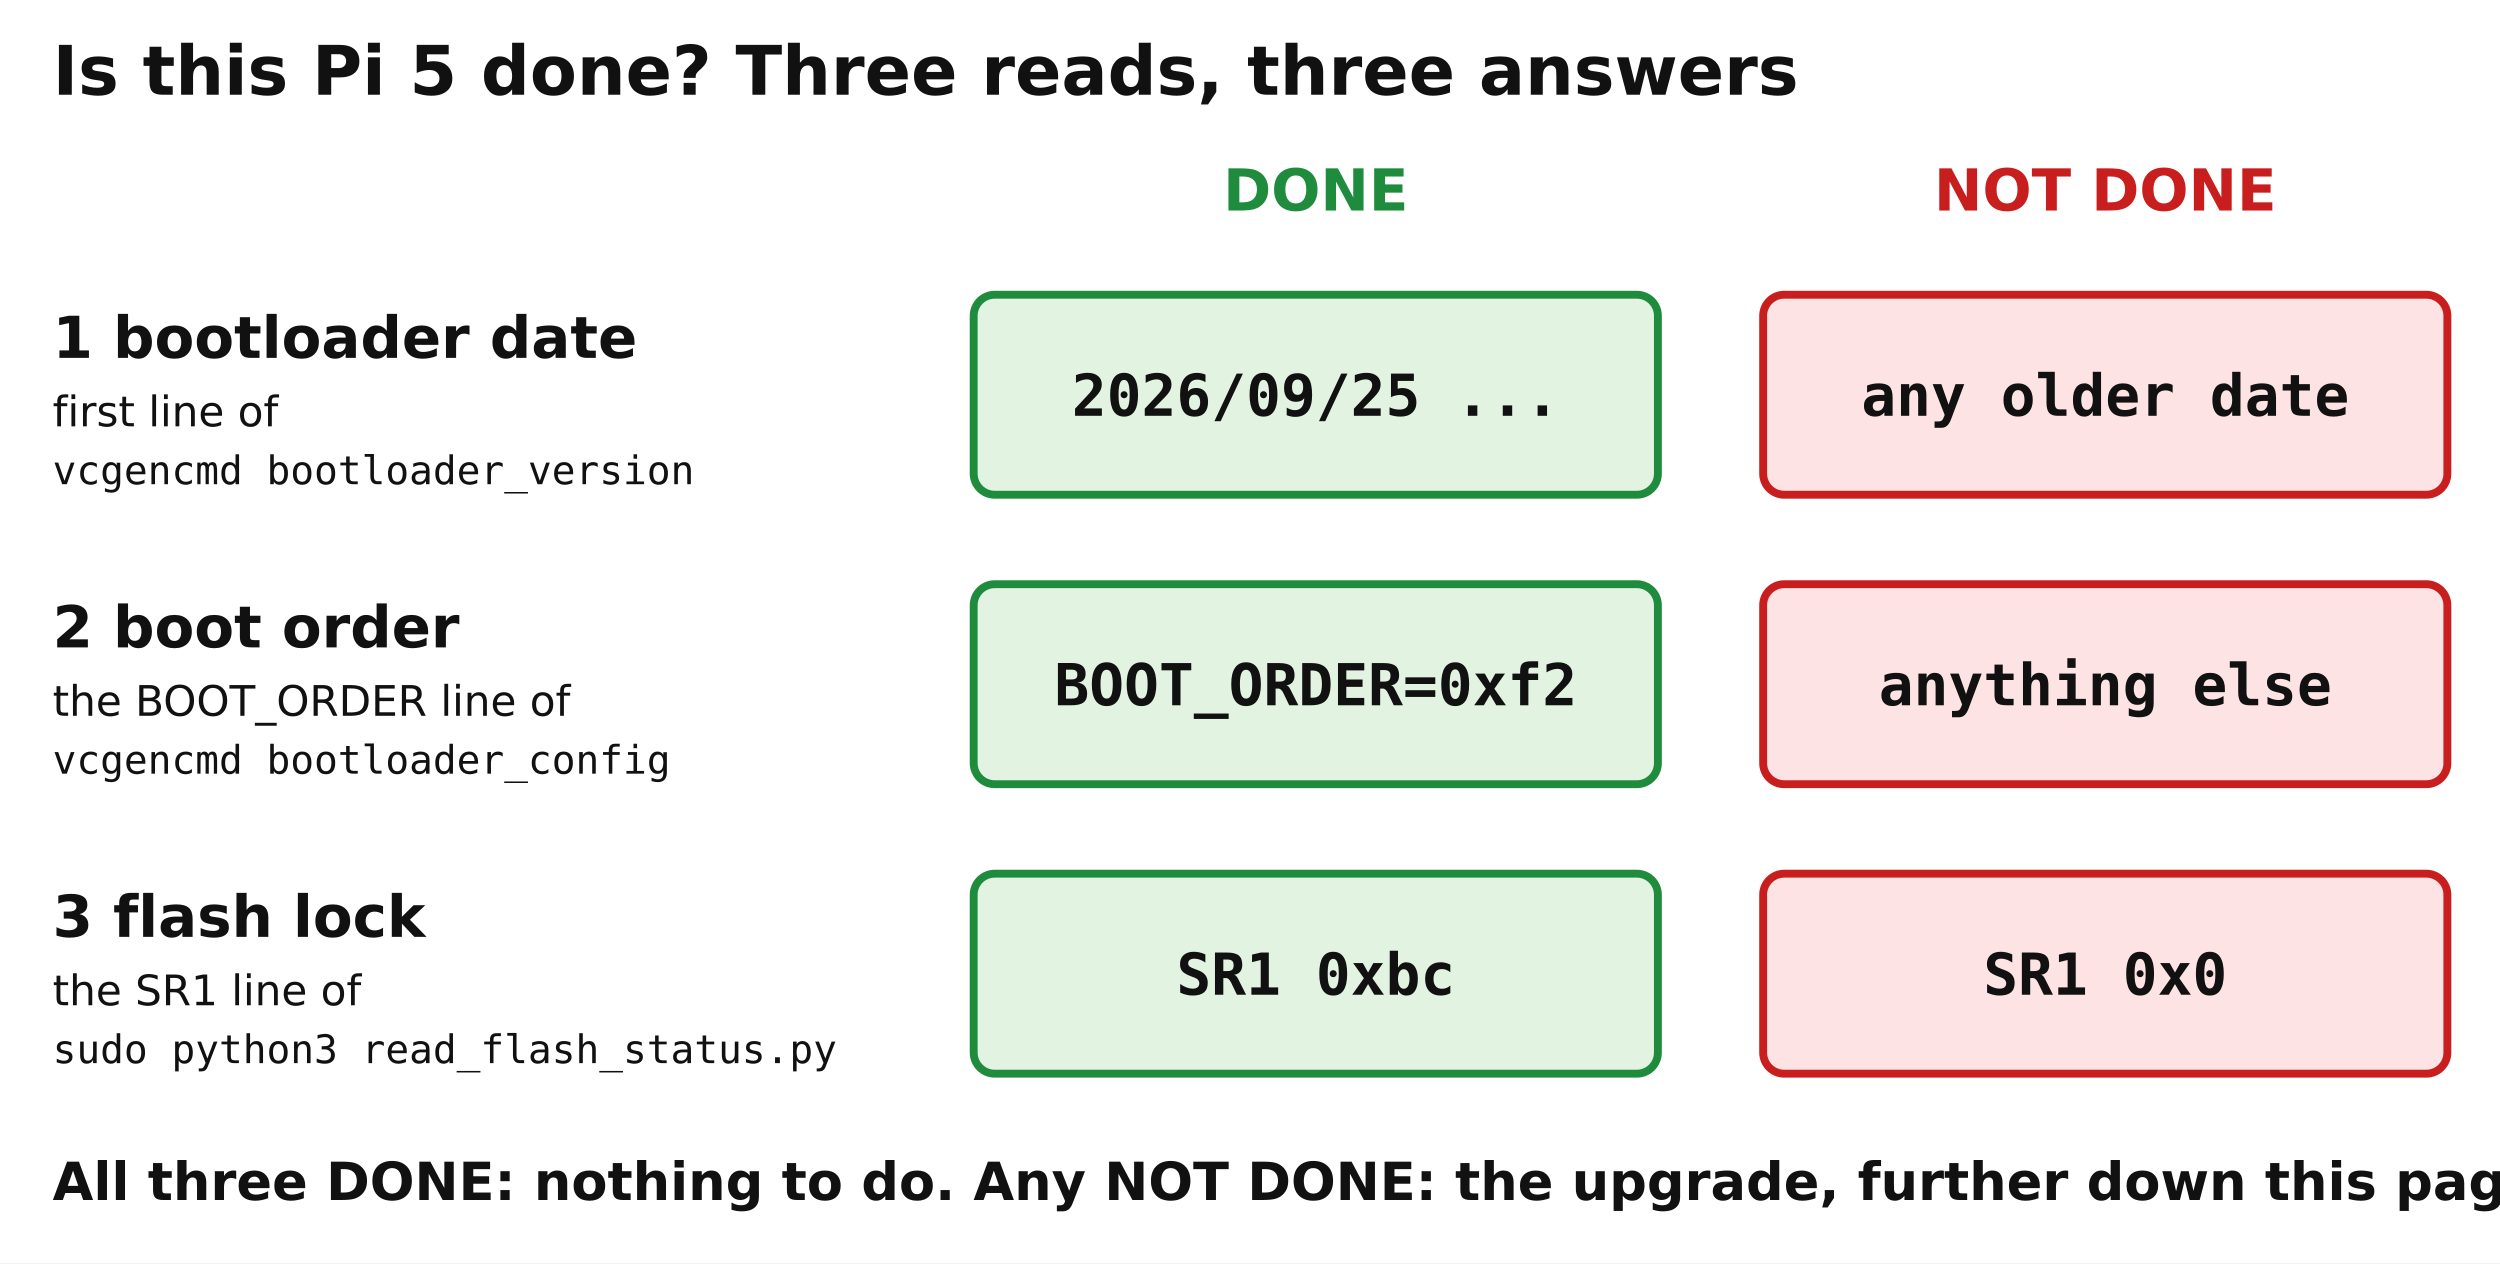
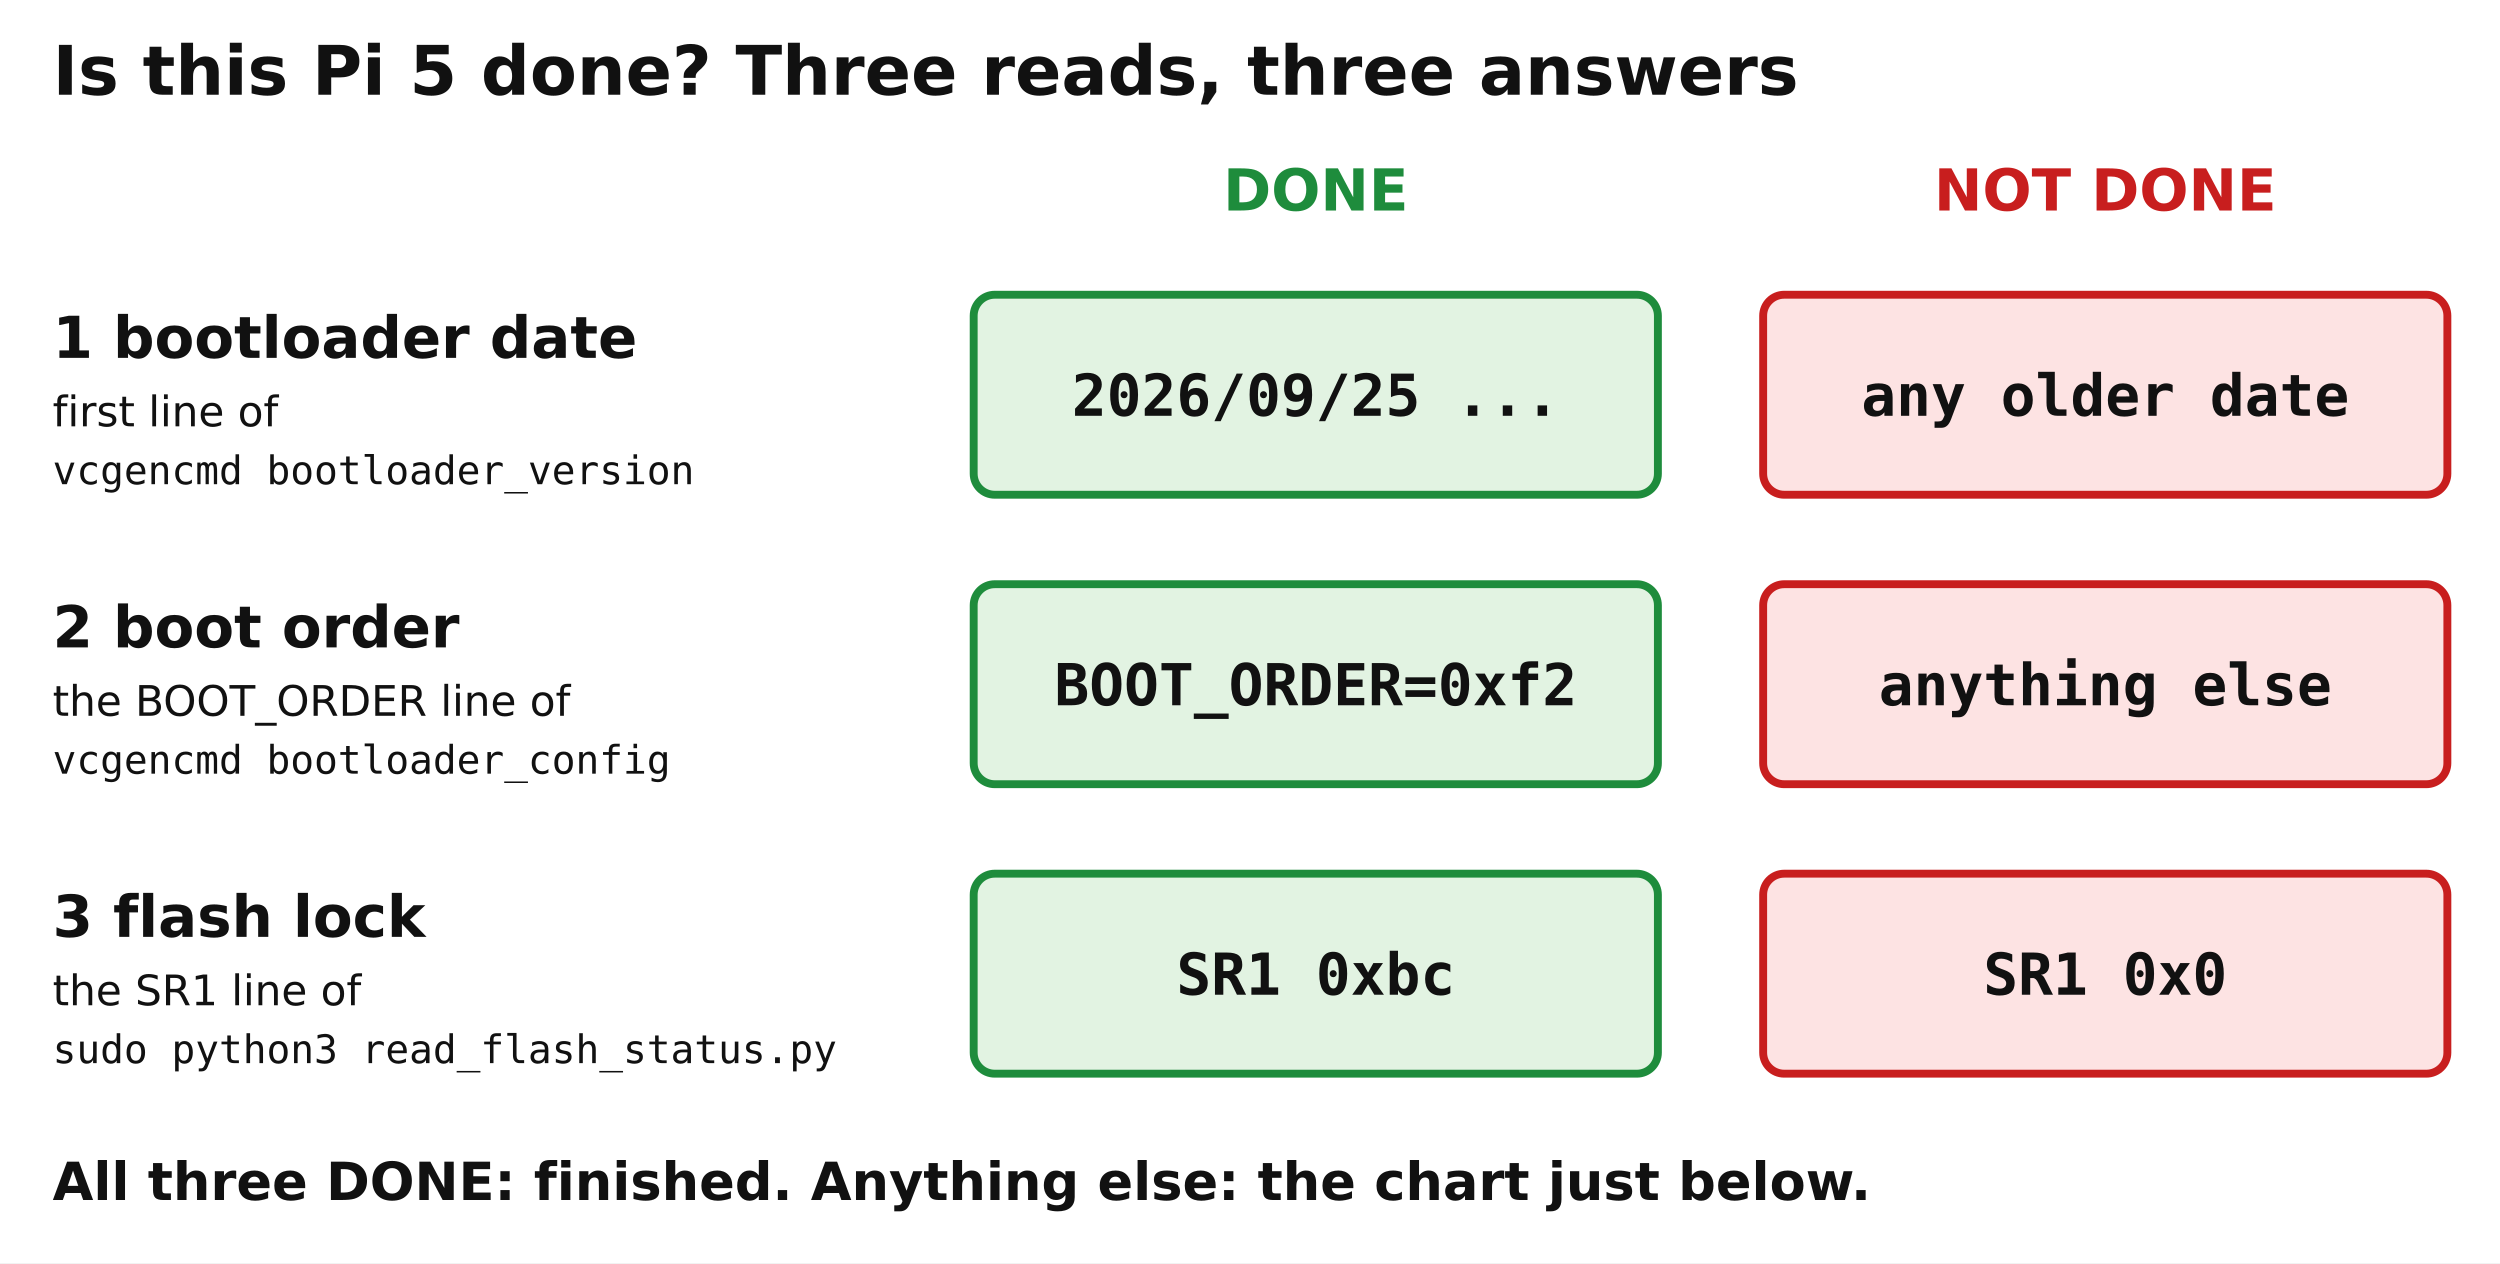
<svg xmlns="http://www.w3.org/2000/svg" viewBox="0 0 950 480" width="950" height="480" font-family="DejaVu Sans, Arial, sans-serif">
  <rect width="950" height="480" fill="#ffffff" />
  <text x="20" y="36" font-size="26" font-weight="bold" fill="#111" text-anchor="start">Is this Pi 5 done? Three reads, three answers</text>
  <text x="500" y="80" font-size="22" font-weight="bold" fill="#1e8c3c" text-anchor="middle">DONE</text>
  <text x="800" y="80" font-size="22" font-weight="bold" fill="#c81e1e" text-anchor="middle">NOT DONE</text>
  <text x="20" y="136" font-size="22" font-weight="bold" fill="#111" text-anchor="start">1  bootloader date</text>
  <text x="20" y="162" font-size="16" font-weight="normal" fill="#111" text-anchor="start">first line of</text>
  <text x="20" y="184" font-size="15" font-weight="normal" fill="#111" text-anchor="start" font-family="DejaVu Sans Mono, monospace">vcgencmd bootloader_version</text>
  <rect x="370" y="112" width="260" height="76" rx="8" fill="#e2f3e2" stroke="#1e8c3c" stroke-width="3" />
  <text x="500" y="158" font-size="22" font-weight="bold" fill="#111" text-anchor="middle" font-family="DejaVu Sans Mono, monospace">2026/09/25 ...</text>
  <rect x="670" y="112" width="260" height="76" rx="8" fill="#fde3e3" stroke="#c81e1e" stroke-width="3" />
  <text x="800" y="158" font-size="22" font-weight="bold" fill="#111" text-anchor="middle" font-family="DejaVu Sans Mono, monospace">any older date</text>
  <text x="20" y="246" font-size="22" font-weight="bold" fill="#111" text-anchor="start">2  boot order</text>
  <text x="20" y="272" font-size="16" font-weight="normal" fill="#111" text-anchor="start">the BOOT_ORDER line of</text>
  <text x="20" y="294" font-size="15" font-weight="normal" fill="#111" text-anchor="start" font-family="DejaVu Sans Mono, monospace">vcgencmd bootloader_config</text>
  <rect x="370" y="222" width="260" height="76" rx="8" fill="#e2f3e2" stroke="#1e8c3c" stroke-width="3" />
  <text x="500" y="268" font-size="22" font-weight="bold" fill="#111" text-anchor="middle" font-family="DejaVu Sans Mono, monospace">BOOT_ORDER=0xf2</text>
  <rect x="670" y="222" width="260" height="76" rx="8" fill="#fde3e3" stroke="#c81e1e" stroke-width="3" />
  <text x="800" y="268" font-size="22" font-weight="bold" fill="#111" text-anchor="middle" font-family="DejaVu Sans Mono, monospace">anything else</text>
  <text x="20" y="356" font-size="22" font-weight="bold" fill="#111" text-anchor="start">3  flash lock</text>
  <text x="20" y="382" font-size="16" font-weight="normal" fill="#111" text-anchor="start">the SR1 line of</text>
  <text x="20" y="404" font-size="15" font-weight="normal" fill="#111" text-anchor="start" font-family="DejaVu Sans Mono, monospace">sudo python3 read_flash_status.py</text>
  <rect x="370" y="332" width="260" height="76" rx="8" fill="#e2f3e2" stroke="#1e8c3c" stroke-width="3" />
  <text x="500" y="378" font-size="22" font-weight="bold" fill="#111" text-anchor="middle" font-family="DejaVu Sans Mono, monospace">SR1 0xbc</text>
  <rect x="670" y="332" width="260" height="76" rx="8" fill="#fde3e3" stroke="#c81e1e" stroke-width="3" />
  <text x="800" y="378" font-size="22" font-weight="bold" fill="#111" text-anchor="middle" font-family="DejaVu Sans Mono, monospace">SR1 0x0</text>
-   <text x="20" y="456" font-size="20" font-weight="bold" fill="#111" text-anchor="start">All three DONE: nothing to do. Any NOT DONE: the upgrade, further down this page.</text>
+   <text x="20" y="456" font-size="20" font-weight="bold" fill="#111" text-anchor="start">All three DONE: finished. Anything else: the chart just below.</text>
</svg>
